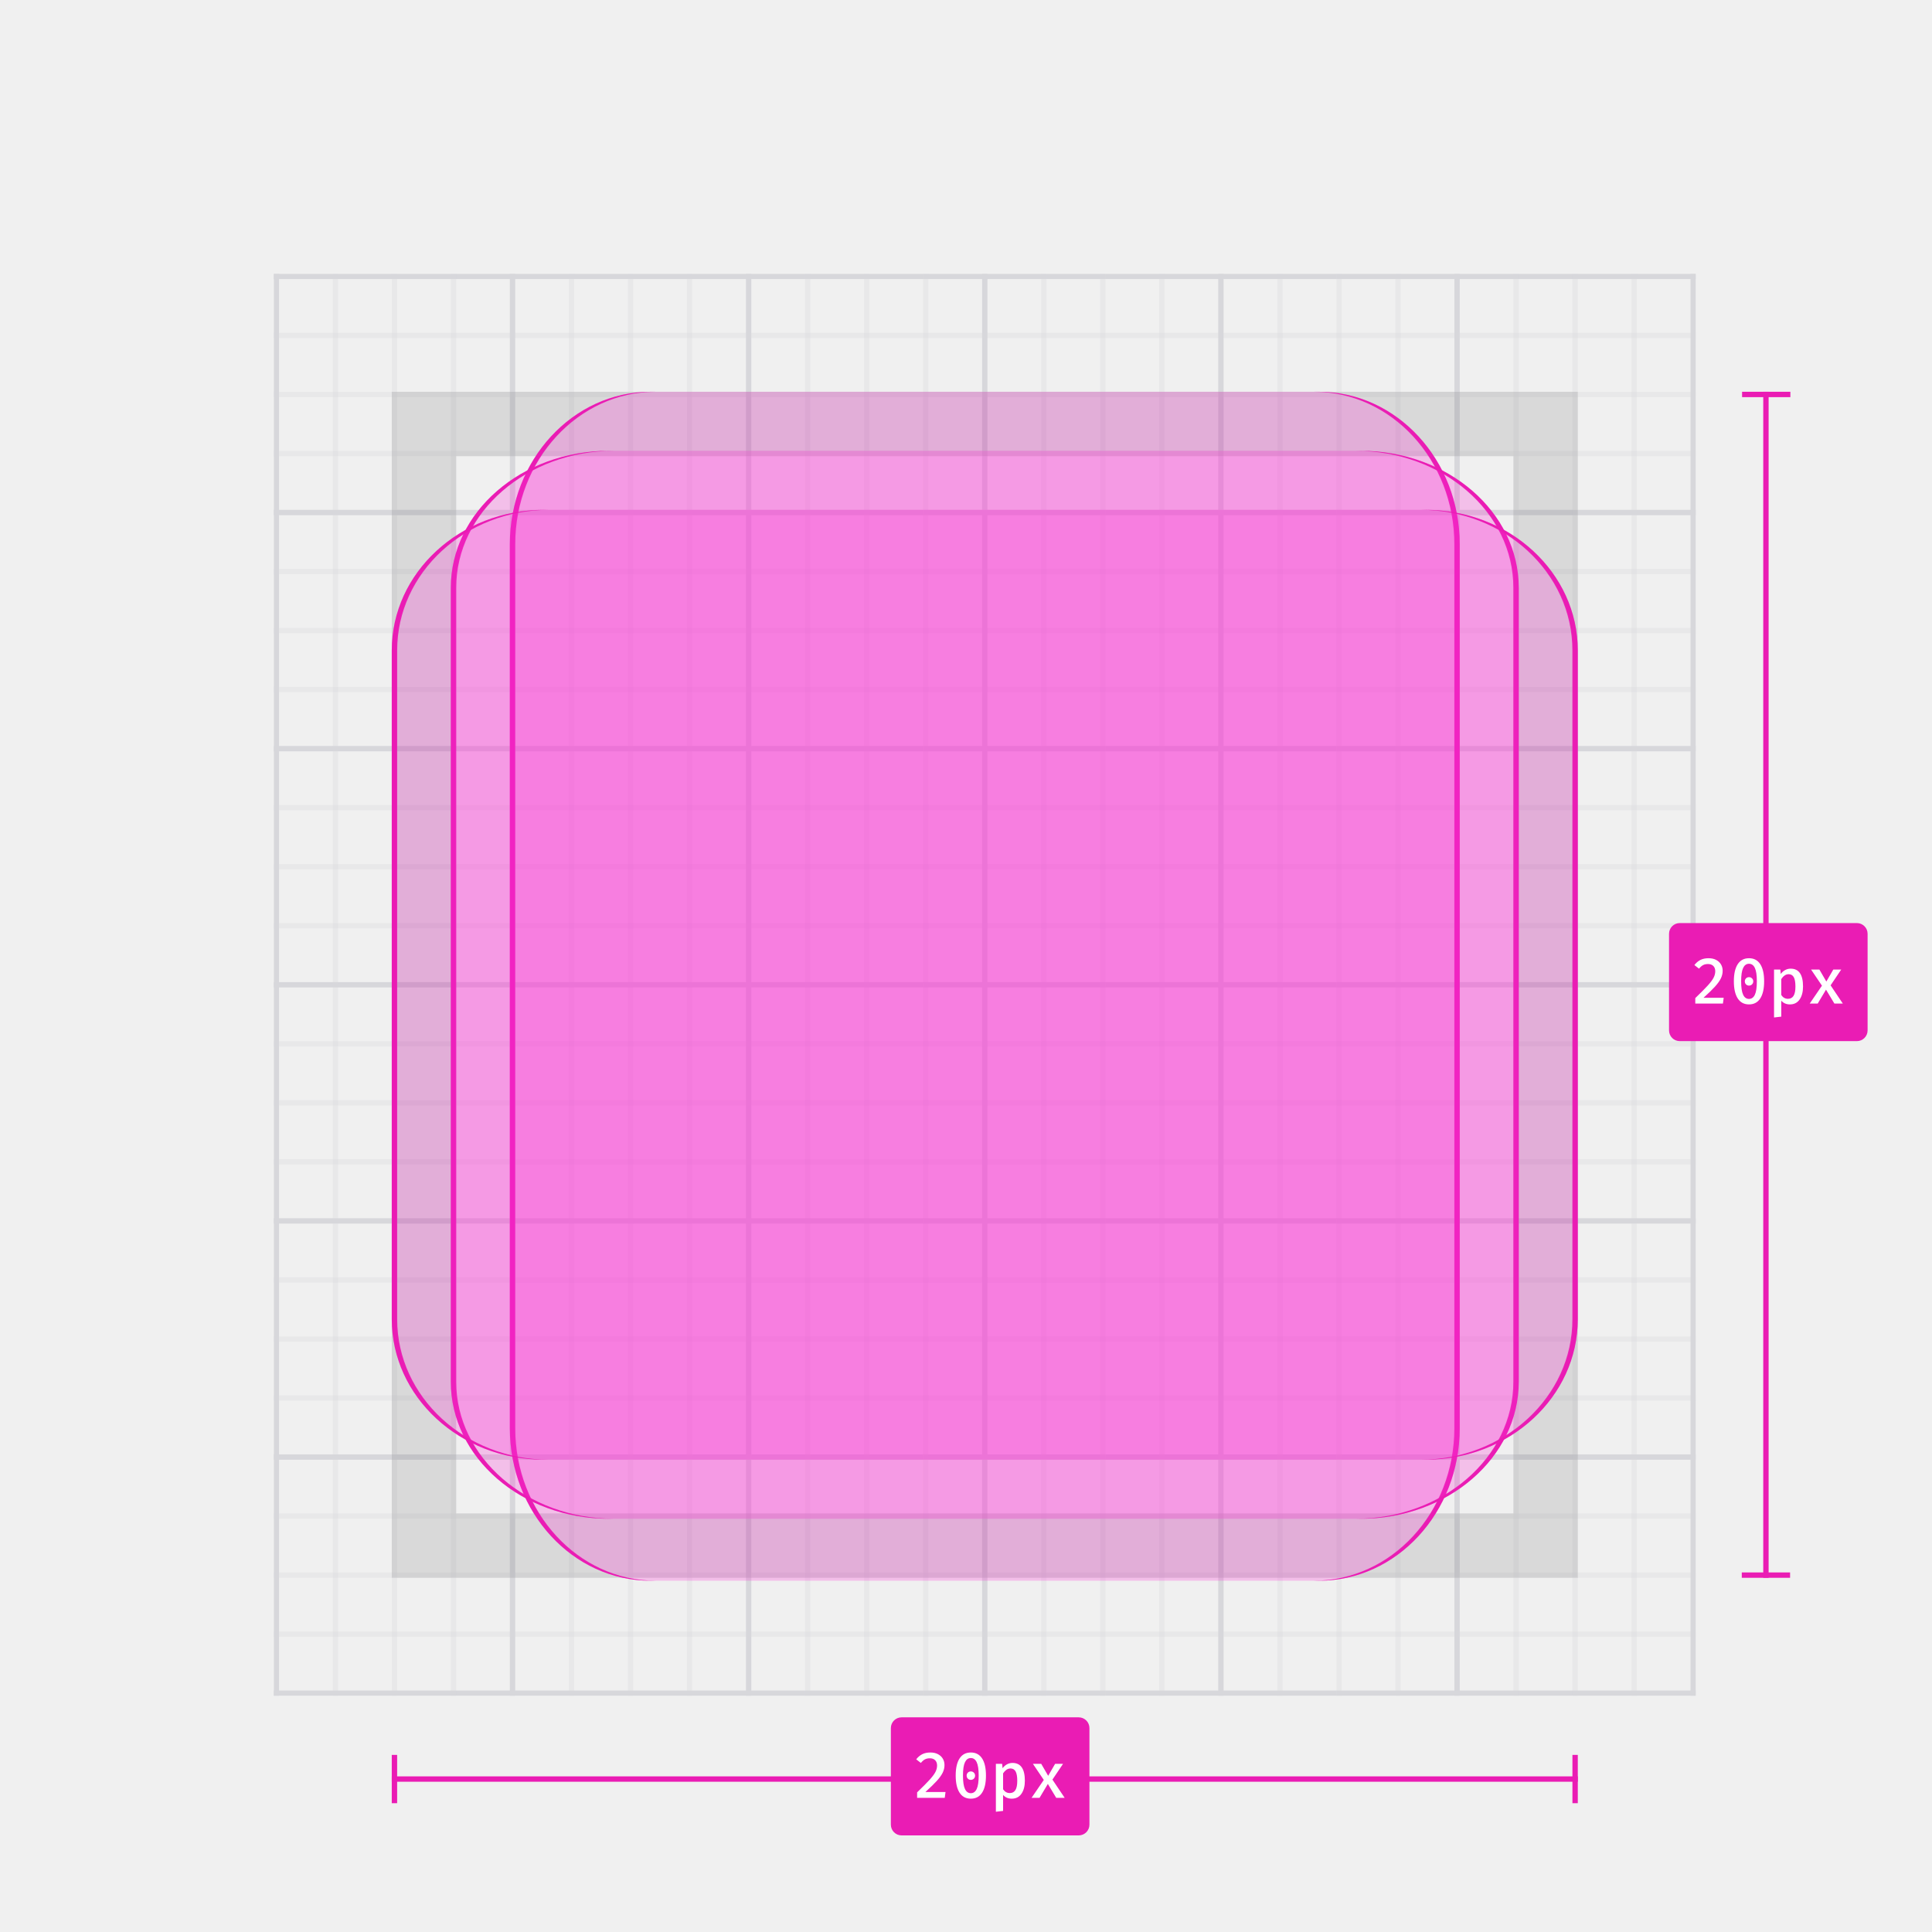
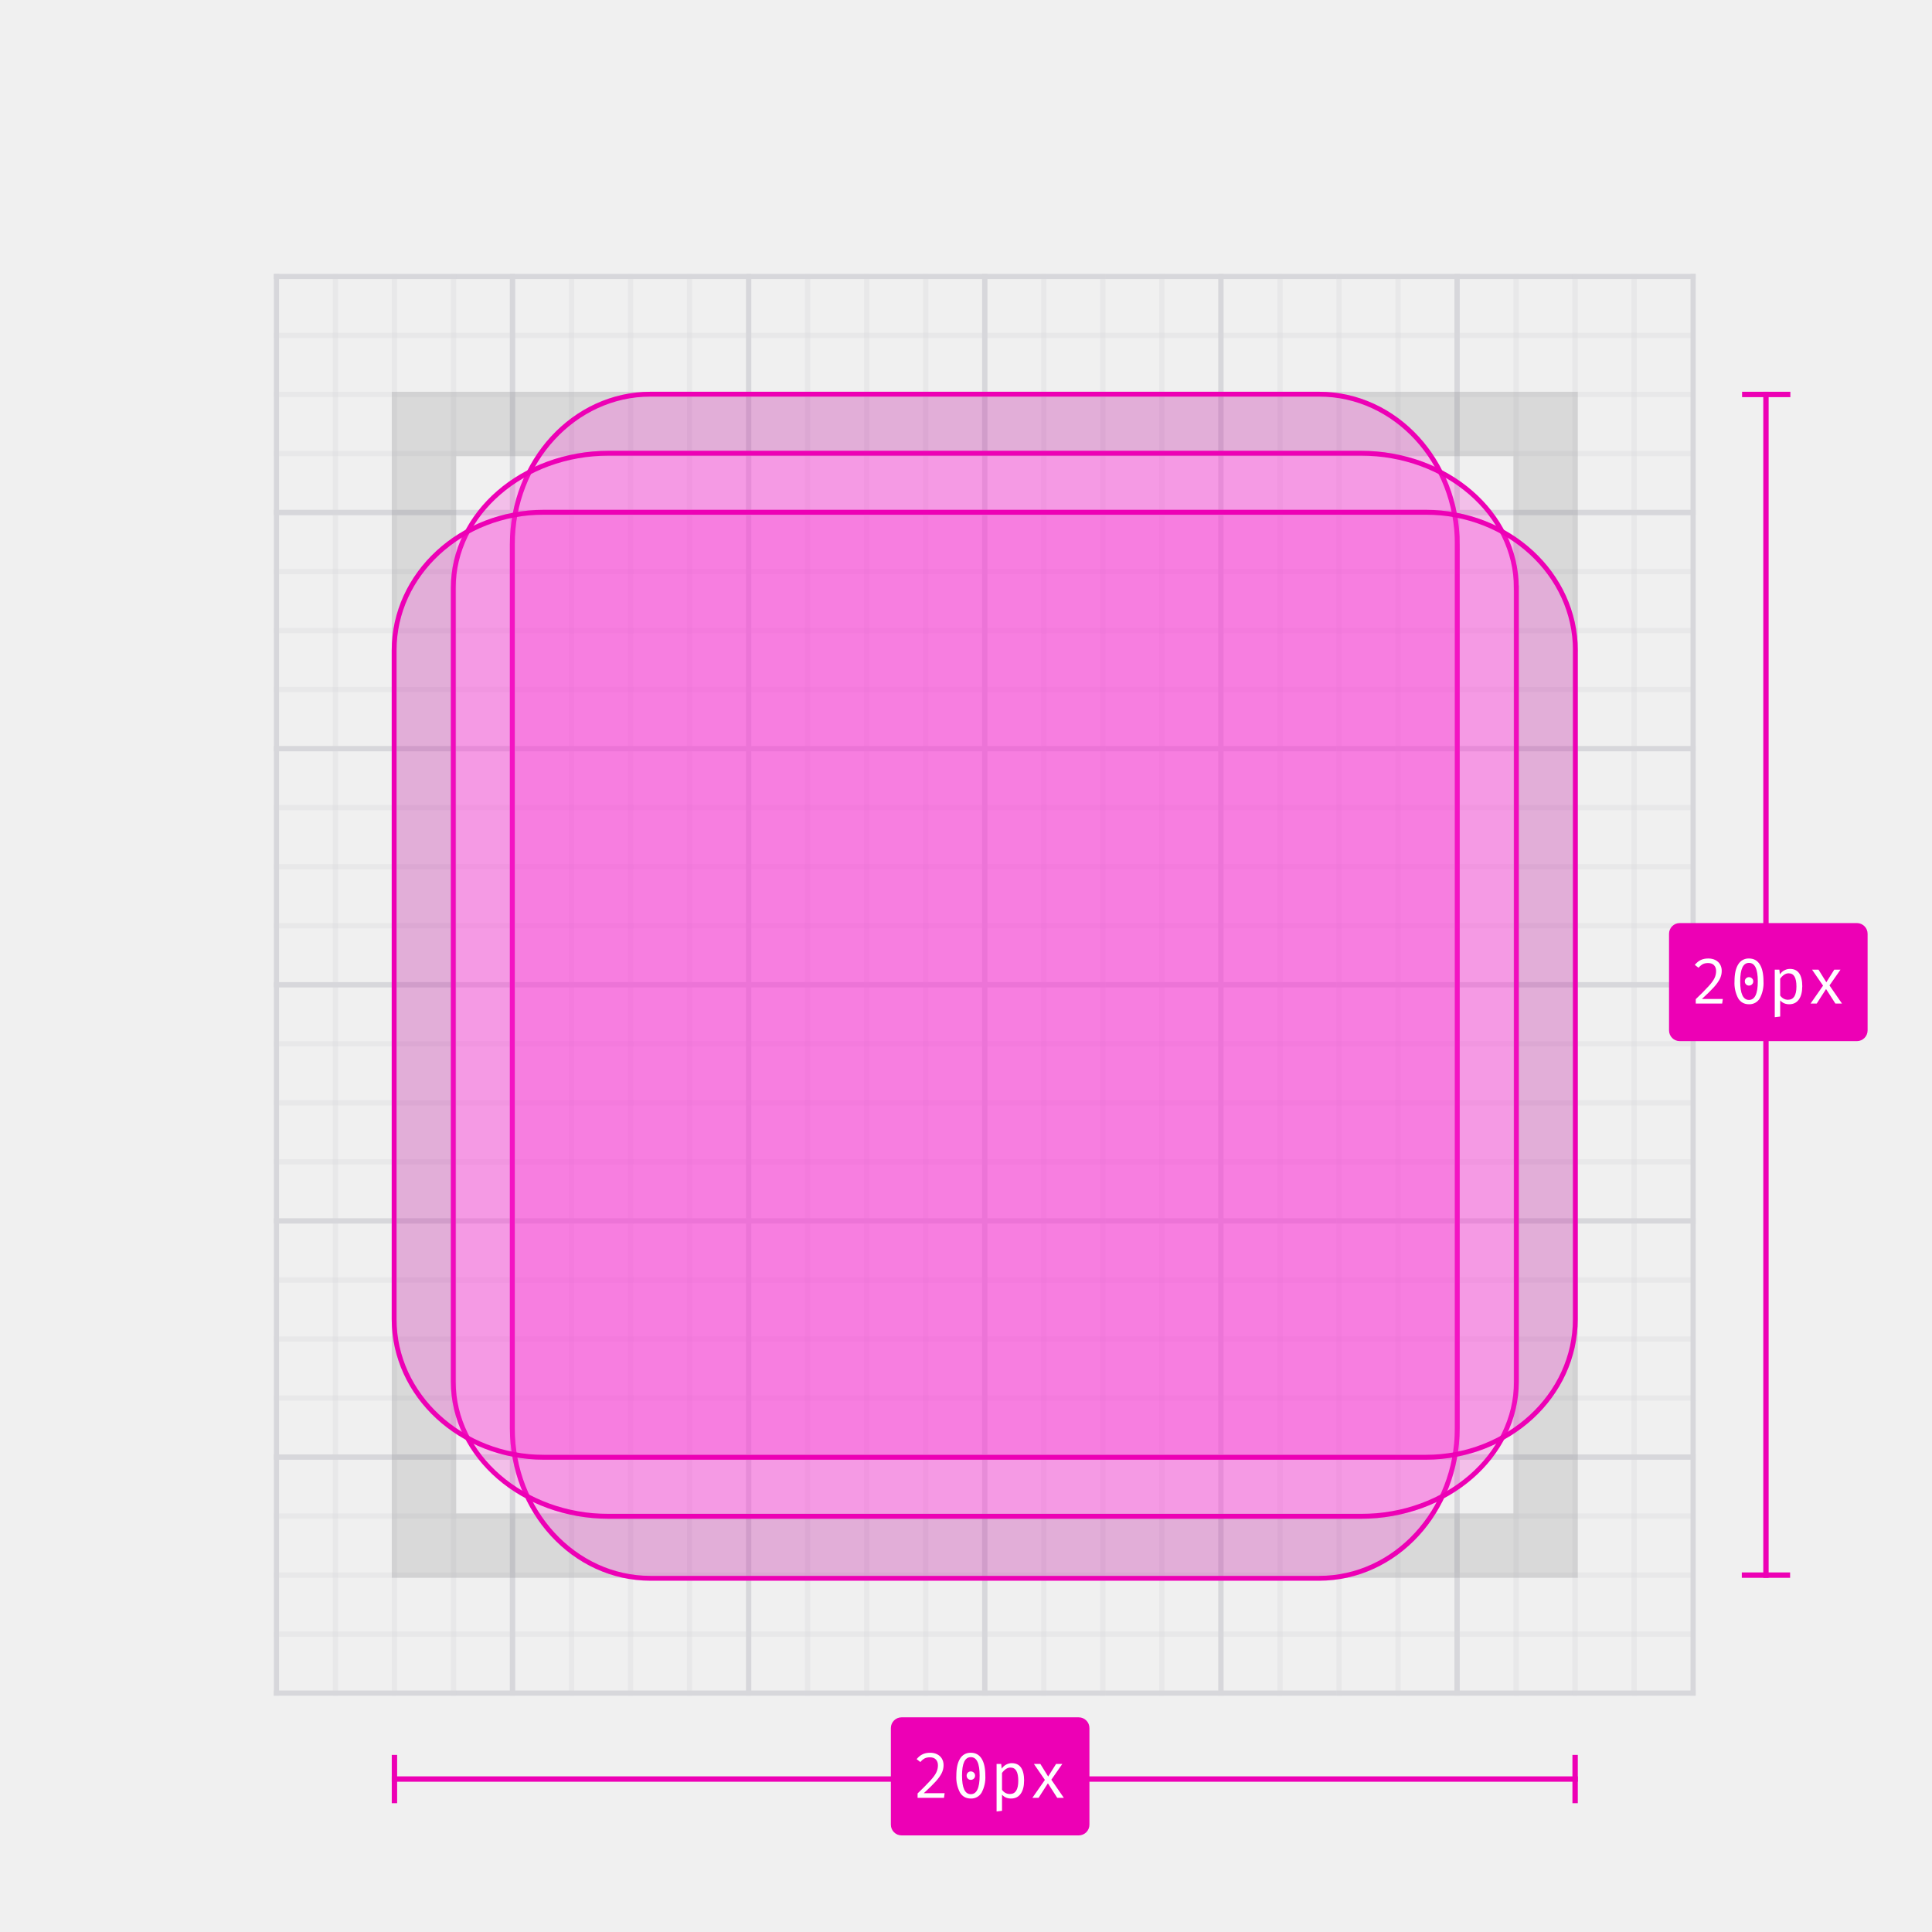
- <svg xmlns="http://www.w3.org/2000/svg" xmlns:xlink="http://www.w3.org/1999/xlink" width="360" height="360" viewBox="0 0 360 360">
+ <svg xmlns="http://www.w3.org/2000/svg" xmlns:xlink="http://www.w3.org/1999/xlink" viewBox="0 0 360 360">
  <defs>
-     <polygon id="icon-grid-20-a" points="0 0 265 0 265 265 0 265" />
-     <polygon id="icon-grid-20-c" points="0 0 265 0 265 265.201 0 265.201" />
-     <polygon id="icon-grid-20-e" points="0 0 265 0 265 265.201 0 265.201" />
-     <path id="icon-grid-20-g" d="M221,50.428 L221,215.116 C221,230.816 209.275,243.544 194.811,243.544 L70.189,243.544 C55.725,243.544 44,230.816 44,215.116 L44,50.428 C44,34.728 55.725,22 70.189,22 L194.811,22 C209.275,22 221,34.728 221,50.428 Z" />
-     <filter id="icon-grid-20-h" width="100.6%" height="100.5%" x="-.3%" y="-.2%" filterUnits="objectBoundingBox">
-       <feOffset dx="1" in="SourceAlpha" result="shadowOffsetInner1" />
-       <feComposite in="shadowOffsetInner1" in2="SourceAlpha" k2="-1" k3="1" operator="arithmetic" result="shadowInnerInner1" />
-       <feColorMatrix in="shadowInnerInner1" result="shadowMatrixInner1" values="0 0 0 0 0.918   0 0 0 0 0.11   0 0 0 0 0.706  0 0 0 1 0" />
-       <feOffset dx="-1" in="SourceAlpha" result="shadowOffsetInner2" />
-       <feComposite in="shadowOffsetInner2" in2="SourceAlpha" k2="-1" k3="1" operator="arithmetic" result="shadowInnerInner2" />
-       <feColorMatrix in="shadowInnerInner2" result="shadowMatrixInner2" values="0 0 0 0 0.918   0 0 0 0 0.11   0 0 0 0 0.706  0 0 0 1 0" />
-       <feMerge>
-         <feMergeNode in="shadowMatrixInner1" />
-         <feMergeNode in="shadowMatrixInner2" />
-       </feMerge>
-     </filter>
-     <path id="icon-grid-20-i" d="M232,58.535 L232,206.465 C232,220.567 218.818,232 202.556,232 L62.444,232 C46.182,232 33,220.567 33,206.465 L33,58.535 C33,44.433 46.182,33 62.444,33 L202.556,33 C218.818,33 232,44.433 232,58.535 Z" />
-     <filter id="icon-grid-20-j" width="100.5%" height="100.5%" x="-.3%" y="-.3%" filterUnits="objectBoundingBox">
-       <feOffset dx="1" in="SourceAlpha" result="shadowOffsetInner1" />
-       <feComposite in="shadowOffsetInner1" in2="SourceAlpha" k2="-1" k3="1" operator="arithmetic" result="shadowInnerInner1" />
-       <feColorMatrix in="shadowInnerInner1" result="shadowMatrixInner1" values="0 0 0 0 0.918   0 0 0 0 0.11   0 0 0 0 0.706  0 0 0 1 0" />
-       <feOffset dx="-1" in="SourceAlpha" result="shadowOffsetInner2" />
-       <feComposite in="shadowOffsetInner2" in2="SourceAlpha" k2="-1" k3="1" operator="arithmetic" result="shadowInnerInner2" />
-       <feColorMatrix in="shadowInnerInner2" result="shadowMatrixInner2" values="0 0 0 0 0.918   0 0 0 0 0.11   0 0 0 0 0.706  0 0 0 1 0" />
-       <feMerge>
-         <feMergeNode in="shadowMatrixInner1" />
-         <feMergeNode in="shadowMatrixInner2" />
-       </feMerge>
-     </filter>
-     <path id="icon-grid-20-k" d="M243,70.189 L243,194.811 C243,209.275 230.304,221 214.642,221 L50.358,221 C34.696,221 22,209.275 22,194.811 L22,70.189 C22,55.725 34.696,44 50.358,44 L214.642,44 C230.304,44 243,55.725 243,70.189 Z" />
-     <filter id="icon-grid-20-l" width="100.5%" height="100.6%" x="-.2%" y="-.3%" filterUnits="objectBoundingBox">
-       <feOffset dx="1" in="SourceAlpha" result="shadowOffsetInner1" />
-       <feComposite in="shadowOffsetInner1" in2="SourceAlpha" k2="-1" k3="1" operator="arithmetic" result="shadowInnerInner1" />
-       <feColorMatrix in="shadowInnerInner1" result="shadowMatrixInner1" values="0 0 0 0 0.918   0 0 0 0 0.11   0 0 0 0 0.706  0 0 0 1 0" />
-       <feOffset dx="-1" in="SourceAlpha" result="shadowOffsetInner2" />
-       <feComposite in="shadowOffsetInner2" in2="SourceAlpha" k2="-1" k3="1" operator="arithmetic" result="shadowInnerInner2" />
-       <feColorMatrix in="shadowInnerInner2" result="shadowMatrixInner2" values="0 0 0 0 0.918   0 0 0 0 0.11   0 0 0 0 0.706  0 0 0 1 0" />
-       <feMerge>
-         <feMergeNode in="shadowMatrixInner1" />
-         <feMergeNode in="shadowMatrixInner2" />
-       </feMerge>
-     </filter>
+     <polygon id="a" points="0 0 265 0 265 265 0 265" />
+     <polygon id="c" points="0 0 265 0 265 265.201 0 265.201" />
+     <polygon id="e" points="0 0 265 0 265 265.201 0 265.201" />
+     <path id="g" d="M221 50.43v164.69c0 15.7-11.73 28.42-26.19 28.42H70.2c-14.46 0-26.19-12.72-26.19-28.42V50.42C44 34.73 55.73 22 70.19 22H194.8C209.27 22 221 34.73 221 50.43z" />
+     <path id="h" d="M232 58.54v147.92c0 14.1-13.18 25.54-29.44 25.54H62.44C46.18 232 33 220.57 33 206.46V58.54C33 44.44 46.18 33 62.44 33h140.12C218.82 33 232 44.43 232 58.54z" />
+     <path id="i" d="M243 70.19V194.8c0 14.46-12.7 26.19-28.36 26.19H50.36C34.7 221 22 209.27 22 194.81V70.2C22 55.73 34.7 44 50.36 44h164.28C230.3 44 243 55.73 243 70.19z" />
  </defs>
  <g fill="none" fill-rule="evenodd">
    <g transform="translate(51 51)">
-       <mask id="icon-grid-20-b" fill="#fff">
-         <use xlink:href="#icon-grid-20-a" />
+       <mask id="b" fill="white">
+         <use xlink:href="#a" />
      </mask>
-       <g mask="url(#icon-grid-20-b)">
-         <mask id="icon-grid-20-d" fill="#fff">
-           <use xlink:href="#icon-grid-20-c" />
+       <g mask="url(#b)">
+         <mask id="d" fill="white">
+           <use xlink:href="#c" />
        </mask>
-         <rect width="338" height="1" x="-1" fill="#D7D7DB" mask="url(#icon-grid-20-d)" />
-         <rect width="338" height="1" x="-1" y="11" fill="#D7D7DB" mask="url(#icon-grid-20-d)" opacity=".3" />
-         <rect width="338" height="1" x="-1" y="22" fill="#D7D7DB" mask="url(#icon-grid-20-d)" opacity=".3" />
-         <rect width="338" height="1" x="-1" y="33" fill="#D7D7DB" mask="url(#icon-grid-20-d)" opacity=".3" />
-         <rect width="338" height="1" x="-1" y="44" fill="#D7D7DB" mask="url(#icon-grid-20-d)" />
-         <rect width="338" height="1" x="-1" y="55" fill="#D7D7DB" mask="url(#icon-grid-20-d)" opacity=".3" />
-         <rect width="338" height="1" x="-1" y="66" fill="#D7D7DB" mask="url(#icon-grid-20-d)" opacity=".3" />
-         <rect width="338" height="1" x="-1" y="77" fill="#D7D7DB" mask="url(#icon-grid-20-d)" opacity=".3" />
-         <rect width="338" height="1" x="-1" y="88" fill="#D7D7DB" mask="url(#icon-grid-20-d)" />
-         <rect width="338" height="1" x="-1" y="99" fill="#D7D7DB" mask="url(#icon-grid-20-d)" opacity=".3" />
-         <rect width="338" height="1" x="-1" y="110" fill="#D7D7DB" mask="url(#icon-grid-20-d)" opacity=".3" />
-         <rect width="338" height="1" x="-1" y="121" fill="#D7D7DB" mask="url(#icon-grid-20-d)" opacity=".3" />
-         <rect width="338" height="1" x="-1" y="132" fill="#D7D7DB" mask="url(#icon-grid-20-d)" />
-         <rect width="338" height="1" x="-1" y="143" fill="#D7D7DB" mask="url(#icon-grid-20-d)" opacity=".3" />
-         <rect width="338" height="1" x="-1" y="154" fill="#D7D7DB" mask="url(#icon-grid-20-d)" opacity=".3" />
-         <rect width="338" height="1" x="-1" y="165" fill="#D7D7DB" mask="url(#icon-grid-20-d)" opacity=".3" />
-         <rect width="338" height="1" x="-1" y="176" fill="#D7D7DB" mask="url(#icon-grid-20-d)" />
-         <rect width="338" height="1" x="-1" y="187" fill="#D7D7DB" mask="url(#icon-grid-20-d)" opacity=".3" />
-         <rect width="338" height="1" x="-1" y="198" fill="#D7D7DB" mask="url(#icon-grid-20-d)" opacity=".3" />
-         <rect width="338" height="1" x="-1" y="209" fill="#D7D7DB" mask="url(#icon-grid-20-d)" opacity=".3" />
-         <rect width="338" height="1" x="-1" y="220" fill="#D7D7DB" mask="url(#icon-grid-20-d)" />
-         <rect width="338" height="1" x="-1" y="231" fill="#D7D7DB" mask="url(#icon-grid-20-d)" opacity=".3" />
-         <rect width="338" height="1" x="-1" y="242" fill="#D7D7DB" mask="url(#icon-grid-20-d)" opacity=".3" />
-         <rect width="338" height="1" x="-1" y="253" fill="#D7D7DB" mask="url(#icon-grid-20-d)" opacity=".3" />
-         <rect width="338" height="1" x="-1" y="264" fill="#D7D7DB" mask="url(#icon-grid-20-d)" />
+         <rect width="338" height="1" x="-1" fill="#D7D7DB" mask="url(#d)" />
+         <rect width="338" height="1" x="-1" y="11" fill="#D7D7DB" mask="url(#d)" opacity=".3" />
+         <rect width="338" height="1" x="-1" y="22" fill="#D7D7DB" mask="url(#d)" opacity=".3" />
+         <rect width="338" height="1" x="-1" y="33" fill="#D7D7DB" mask="url(#d)" opacity=".3" />
+         <rect width="338" height="1" x="-1" y="44" fill="#D7D7DB" mask="url(#d)" />
+         <rect width="338" height="1" x="-1" y="55" fill="#D7D7DB" mask="url(#d)" opacity=".3" />
+         <rect width="338" height="1" x="-1" y="66" fill="#D7D7DB" mask="url(#d)" opacity=".3" />
+         <rect width="338" height="1" x="-1" y="77" fill="#D7D7DB" mask="url(#d)" opacity=".3" />
+         <rect width="338" height="1" x="-1" y="88" fill="#D7D7DB" mask="url(#d)" />
+         <rect width="338" height="1" x="-1" y="99" fill="#D7D7DB" mask="url(#d)" opacity=".3" />
+         <rect width="338" height="1" x="-1" y="110" fill="#D7D7DB" mask="url(#d)" opacity=".3" />
+         <rect width="338" height="1" x="-1" y="121" fill="#D7D7DB" mask="url(#d)" opacity=".3" />
+         <rect width="338" height="1" x="-1" y="132" fill="#D7D7DB" mask="url(#d)" />
+         <rect width="338" height="1" x="-1" y="143" fill="#D7D7DB" mask="url(#d)" opacity=".3" />
+         <rect width="338" height="1" x="-1" y="154" fill="#D7D7DB" mask="url(#d)" opacity=".3" />
+         <rect width="338" height="1" x="-1" y="165" fill="#D7D7DB" mask="url(#d)" opacity=".3" />
+         <rect width="338" height="1" x="-1" y="176" fill="#D7D7DB" mask="url(#d)" />
+         <rect width="338" height="1" x="-1" y="187" fill="#D7D7DB" mask="url(#d)" opacity=".3" />
+         <rect width="338" height="1" x="-1" y="198" fill="#D7D7DB" mask="url(#d)" opacity=".3" />
+         <rect width="338" height="1" x="-1" y="209" fill="#D7D7DB" mask="url(#d)" opacity=".3" />
+         <rect width="338" height="1" x="-1" y="220" fill="#D7D7DB" mask="url(#d)" />
+         <rect width="338" height="1" x="-1" y="231" fill="#D7D7DB" mask="url(#d)" opacity=".3" />
+         <rect width="338" height="1" x="-1" y="242" fill="#D7D7DB" mask="url(#d)" opacity=".3" />
+         <rect width="338" height="1" x="-1" y="253" fill="#D7D7DB" mask="url(#d)" opacity=".3" />
+         <rect width="338" height="1" x="-1" y="264" fill="#D7D7DB" mask="url(#d)" />
      </g>
-       <g mask="url(#icon-grid-20-b)">
+       <g mask="url(#b)">
        <g transform="matrix(0 -1 1 0 0 265)">
-           <mask id="icon-grid-20-f" fill="#fff">
-             <use xlink:href="#icon-grid-20-e" />
+           <mask id="f" fill="white">
+             <use xlink:href="#e" />
          </mask>
-           <rect width="338" height="1" x="-73" fill="#D7D7DB" mask="url(#icon-grid-20-f)" />
-           <rect width="338" height="1" x="-73" y="11" fill="#D7D7DB" mask="url(#icon-grid-20-f)" opacity=".3" />
-           <rect width="338" height="1" x="-73" y="22" fill="#D7D7DB" mask="url(#icon-grid-20-f)" opacity=".3" />
-           <rect width="338" height="1" x="-73" y="33" fill="#D7D7DB" mask="url(#icon-grid-20-f)" opacity=".3" />
-           <rect width="338" height="1" x="-73" y="44" fill="#D7D7DB" mask="url(#icon-grid-20-f)" />
-           <rect width="338" height="1" x="-73" y="55" fill="#D7D7DB" mask="url(#icon-grid-20-f)" opacity=".3" />
-           <rect width="338" height="1" x="-73" y="66" fill="#D7D7DB" mask="url(#icon-grid-20-f)" opacity=".3" />
-           <rect width="338" height="1" x="-73" y="77" fill="#D7D7DB" mask="url(#icon-grid-20-f)" opacity=".3" />
-           <rect width="338" height="1" x="-73" y="88" fill="#D7D7DB" mask="url(#icon-grid-20-f)" />
-           <rect width="338" height="1" x="-73" y="99" fill="#D7D7DB" mask="url(#icon-grid-20-f)" opacity=".3" />
-           <rect width="338" height="1" x="-73" y="110" fill="#D7D7DB" mask="url(#icon-grid-20-f)" opacity=".3" />
-           <rect width="338" height="1" x="-73" y="121" fill="#D7D7DB" mask="url(#icon-grid-20-f)" opacity=".3" />
-           <rect width="338" height="1" x="-73" y="132" fill="#D7D7DB" mask="url(#icon-grid-20-f)" />
-           <rect width="338" height="1" x="-73" y="143" fill="#D7D7DB" mask="url(#icon-grid-20-f)" opacity=".3" />
-           <rect width="338" height="1" x="-73" y="154" fill="#D7D7DB" mask="url(#icon-grid-20-f)" opacity=".3" />
-           <rect width="338" height="1" x="-73" y="165" fill="#D7D7DB" mask="url(#icon-grid-20-f)" opacity=".3" />
-           <rect width="338" height="1" x="-73" y="176" fill="#D7D7DB" mask="url(#icon-grid-20-f)" />
-           <rect width="338" height="1" x="-73" y="187" fill="#D7D7DB" mask="url(#icon-grid-20-f)" opacity=".3" />
-           <rect width="338" height="1" x="-73" y="198" fill="#D7D7DB" mask="url(#icon-grid-20-f)" opacity=".3" />
-           <rect width="338" height="1" x="-73" y="209" fill="#D7D7DB" mask="url(#icon-grid-20-f)" opacity=".3" />
-           <rect width="338" height="1" x="-73" y="220" fill="#D7D7DB" mask="url(#icon-grid-20-f)" />
-           <rect width="338" height="1" x="-73" y="231" fill="#D7D7DB" mask="url(#icon-grid-20-f)" opacity=".3" />
-           <rect width="338" height="1" x="-73" y="242" fill="#D7D7DB" mask="url(#icon-grid-20-f)" opacity=".3" />
-           <rect width="338" height="1" x="-73" y="253" fill="#D7D7DB" mask="url(#icon-grid-20-f)" opacity=".3" />
-           <rect width="338" height="1" x="-73" y="264" fill="#D7D7DB" mask="url(#icon-grid-20-f)" />
+           <rect width="338" height="1" x="-73" fill="#D7D7DB" mask="url(#f)" />
+           <rect width="338" height="1" x="-73" y="11" fill="#D7D7DB" mask="url(#f)" opacity=".3" />
+           <rect width="338" height="1" x="-73" y="22" fill="#D7D7DB" mask="url(#f)" opacity=".3" />
+           <rect width="338" height="1" x="-73" y="33" fill="#D7D7DB" mask="url(#f)" opacity=".3" />
+           <rect width="338" height="1" x="-73" y="44" fill="#D7D7DB" mask="url(#f)" />
+           <rect width="338" height="1" x="-73" y="55" fill="#D7D7DB" mask="url(#f)" opacity=".3" />
+           <rect width="338" height="1" x="-73" y="66" fill="#D7D7DB" mask="url(#f)" opacity=".3" />
+           <rect width="338" height="1" x="-73" y="77" fill="#D7D7DB" mask="url(#f)" opacity=".3" />
+           <rect width="338" height="1" x="-73" y="88" fill="#D7D7DB" mask="url(#f)" />
+           <rect width="338" height="1" x="-73" y="99" fill="#D7D7DB" mask="url(#f)" opacity=".3" />
+           <rect width="338" height="1" x="-73" y="110" fill="#D7D7DB" mask="url(#f)" opacity=".3" />
+           <rect width="338" height="1" x="-73" y="121" fill="#D7D7DB" mask="url(#f)" opacity=".3" />
+           <rect width="338" height="1" x="-73" y="132" fill="#D7D7DB" mask="url(#f)" />
+           <rect width="338" height="1" x="-73" y="143" fill="#D7D7DB" mask="url(#f)" opacity=".3" />
+           <rect width="338" height="1" x="-73" y="154" fill="#D7D7DB" mask="url(#f)" opacity=".3" />
+           <rect width="338" height="1" x="-73" y="165" fill="#D7D7DB" mask="url(#f)" opacity=".3" />
+           <rect width="338" height="1" x="-73" y="176" fill="#D7D7DB" mask="url(#f)" />
+           <rect width="338" height="1" x="-73" y="187" fill="#D7D7DB" mask="url(#f)" opacity=".3" />
+           <rect width="338" height="1" x="-73" y="198" fill="#D7D7DB" mask="url(#f)" opacity=".3" />
+           <rect width="338" height="1" x="-73" y="209" fill="#D7D7DB" mask="url(#f)" opacity=".3" />
+           <rect width="338" height="1" x="-73" y="220" fill="#D7D7DB" mask="url(#f)" />
+           <rect width="338" height="1" x="-73" y="231" fill="#D7D7DB" mask="url(#f)" opacity=".3" />
+           <rect width="338" height="1" x="-73" y="242" fill="#D7D7DB" mask="url(#f)" opacity=".3" />
+           <rect width="338" height="1" x="-73" y="253" fill="#D7D7DB" mask="url(#f)" opacity=".3" />
+           <rect width="338" height="1" x="-73" y="264" fill="#D7D7DB" mask="url(#f)" />
        </g>
      </g>
      <rect width="209" height="209" x="28" y="28" stroke="#0C0C0D" stroke-opacity=".1" stroke-width="12" />
-       <use fill="#FC2DD7" fill-opacity=".25" xlink:href="#icon-grid-20-g" />
-       <use fill="#000" filter="url(#icon-grid-20-h)" xlink:href="#icon-grid-20-g" />
-       <use fill="#FC2DD7" fill-opacity=".25" xlink:href="#icon-grid-20-i" />
-       <use fill="#000" filter="url(#icon-grid-20-j)" xlink:href="#icon-grid-20-i" />
+       <use fill="#FC2DD7" fill-opacity=".25" xlink:href="#g" />
+       <path stroke="#ED00B5" stroke-width=".9" d="M220.55 50.43c0-15.46-11.53-27.98-25.74-27.98H70.2c-14.2 0-25.74 12.52-25.74 27.98v164.69c0 15.46 11.53 27.97 25.74 27.97H194.8c14.2 0 25.74-12.51 25.74-27.97V50.42z" />
+       <use fill="#FC2DD7" fill-opacity=".25" xlink:href="#h" />
+       <path stroke="#ED00B5" stroke-width=".9" d="M231.55 58.54c0-13.84-12.97-25.09-29-25.09H62.46c-16.03 0-29 11.25-29 25.09v147.92c0 13.84 12.97 25.09 29 25.09h140.1c16.03 0 29-11.25 29-25.09V58.54z" />
      <g>
-         <use fill="#FC2DD7" fill-opacity=".25" xlink:href="#icon-grid-20-k" />
-         <use fill="#000" filter="url(#icon-grid-20-l)" xlink:href="#icon-grid-20-k" />
+         <use fill="#FC2DD7" fill-opacity=".25" xlink:href="#i" />
+         <path stroke="#ED00B5" stroke-width=".9" d="M242.55 70.19c0-14.2-12.49-25.74-27.9-25.74H50.34c-15.41 0-27.9 11.53-27.9 25.74V194.8c0 14.2 12.49 25.74 27.9 25.74h164.3c15.41 0 27.9-11.53 27.9-25.74V70.2z" />
      </g>
    </g>
    <g transform="translate(73 73)">
      <g transform="translate(238)">
-         <rect width="9" height="1" x="13.611" fill="#EA1CB4" />
-         <rect width="1" height="221" x="17.556" fill="#EA1CB4" />
-         <rect width="9" height="1" x="13.556" y="220" fill="#EA1CB4" />
-         <rect width="37" height="22" y="99" fill="#EA1CB4" fill-rule="nonzero" rx="2" />
-         <path fill="#FFF" d="M8.774,105.864 C9.17,106.072 9.472,106.352 9.68,106.704 C9.888,107.056 9.992,107.452 9.992,107.892 C9.992,108.38 9.88,108.854 9.656,109.314 C9.432,109.774 9.068,110.282 8.564,110.838 C8.06,111.394 7.348,112.088 6.428,112.92 L10.184,112.92 L10.04,114 L4.892,114 L4.892,112.98 C5.932,111.98 6.708,111.198 7.22,110.634 C7.732,110.07 8.092,109.588 8.3,109.188 C8.508,108.788 8.612,108.384 8.612,107.976 C8.612,107.56 8.492,107.232 8.252,106.992 C8.012,106.752 7.684,106.632 7.268,106.632 C6.908,106.632 6.602,106.698 6.35,106.83 C6.098,106.962 5.844,107.184 5.588,107.496 L4.724,106.824 C5.052,106.4 5.428,106.082 5.852,105.87 C6.276,105.658 6.78,105.552 7.364,105.552 C7.908,105.552 8.378,105.656 8.774,105.864 Z M17,106.662 C17.48,107.402 17.72,108.464 17.72,109.848 C17.72,111.232 17.48,112.296 17,113.04 C16.52,113.784 15.82,114.156 14.9,114.156 C13.98,114.156 13.28,113.784 12.8,113.04 C12.32,112.296 12.08,111.232 12.08,109.848 C12.08,108.464 12.32,107.402 12.8,106.662 C13.28,105.922 13.98,105.552 14.9,105.552 C15.82,105.552 16.52,105.922 17,106.662 Z M13.808,107.364 C13.56,107.884 13.436,108.712 13.436,109.848 C13.436,111 13.56,111.836 13.808,112.356 C14.056,112.876 14.42,113.136 14.9,113.136 C15.38,113.136 15.744,112.876 15.992,112.356 C16.24,111.836 16.364,111 16.364,109.848 C16.364,108.704 16.24,107.874 15.992,107.358 C15.744,106.842 15.38,106.584 14.9,106.584 C14.42,106.584 14.056,106.844 13.808,107.364 Z M15.464,109.308 C15.616,109.46 15.692,109.644 15.692,109.86 C15.692,110.084 15.616,110.272 15.464,110.424 C15.312,110.576 15.124,110.652 14.9,110.652 C14.676,110.652 14.49,110.576 14.342,110.424 C14.194,110.272 14.12,110.084 14.12,109.86 C14.12,109.644 14.194,109.46 14.342,109.308 C14.49,109.156 14.676,109.08 14.9,109.08 C15.124,109.08 15.312,109.156 15.464,109.308 Z M24.968,110.82 C24.968,111.82 24.756,112.626 24.332,113.238 C23.908,113.85 23.304,114.156 22.52,114.156 C21.856,114.156 21.32,113.924 20.912,113.46 L20.912,116.436 L19.568,116.592 L19.568,107.664 L20.732,107.664 L20.816,108.48 C21.056,108.16 21.334,107.916 21.65,107.748 C21.966,107.58 22.304,107.496 22.664,107.496 C24.2,107.496 24.968,108.604 24.968,110.82 Z M21.524,108.78 C21.292,108.948 21.088,109.168 20.912,109.44 L20.912,112.404 C21.224,112.876 21.64,113.112 22.16,113.112 C22.624,113.112 22.972,112.928 23.204,112.56 C23.436,112.192 23.552,111.616 23.552,110.832 C23.552,110.024 23.448,109.438 23.24,109.074 C23.032,108.71 22.716,108.528 22.292,108.528 C22.012,108.528 21.756,108.612 21.524,108.78 Z M26.216,114 L28.496,110.664 L26.468,107.664 L28.016,107.664 L29.312,109.896 L30.608,107.664 L32.084,107.664 L30.104,110.604 L32.384,114 L30.812,114 L29.252,111.408 L27.704,114 L26.216,114 Z" />
+         <rect width="9" height="1" x="13.61" fill="#ED00B5" />
+         <rect width="1" height="221" x="17.56" fill="#ED00B5" />
+         <rect width="9" height="1" x="13.56" y="220" fill="#ED00B5" />
+         <rect width="37" height="22" y="99" fill="#ED00B5" fill-rule="nonzero" rx="2" />
+         <path fill="#FFFFFF" d="M8.65 105.9c.38.2.67.47.87.82.2.35.3.74.3 1.18 0 .52-.11 1.01-.35 1.5-.24.47-.61 1-1.13 1.57-.52.57-1.26 1.3-2.21 2.17h3.89l-.12.86H4.98v-.82a48.03 48.03 0 0 0 2.4-2.42c.53-.58.89-1.08 1.09-1.5a3 3 0 0 0 .3-1.32c0-.46-.13-.83-.4-1.1-.26-.26-.63-.39-1.09-.39-.4 0-.72.07-.98.2a2.7 2.7 0 0 0-.8.68l-.7-.54c.34-.41.7-.71 1.1-.9.41-.2.88-.29 1.43-.29.5 0 .94.1 1.32.3zm8.26.8c.46.73.69 1.78.69 3.16a6 6 0 0 1-.69 3.17 2.23 2.23 0 0 1-2.01 1.1c-.88 0-1.55-.36-2.01-1.1a6 6 0 0 1-.69-3.17c0-1.38.23-2.43.69-3.16a2.23 2.23 0 0 1 2.01-1.1c.88 0 1.55.37 2.01 1.1zm-3.65 3.16c0 2.3.54 3.46 1.64 3.46 1.1 0 1.64-1.16 1.64-3.46s-.54-3.44-1.64-3.44c-1.1 0-1.64 1.14-1.64 3.44zm2.2-.55c.16.15.23.33.23.55 0 .22-.07.41-.23.56a.77.77 0 0 1-.56.23.75.75 0 0 1-.56-.23.78.78 0 0 1-.22-.56c0-.22.07-.4.22-.55a.75.75 0 0 1 .56-.23c.22 0 .41.08.56.23zm9.36 1.52c0 1-.2 1.8-.62 2.4-.42.6-1.02.9-1.81.9-.69 0-1.25-.24-1.68-.72v3.01l-1.01.12v-8.86h.86l.09.88c.23-.32.5-.58.83-.75.33-.18.68-.27 1.05-.27 1.53 0 2.3 1.1 2.3 3.3zm-3.41-2.18c-.27.19-.5.43-.7.72v3.13c.17.25.38.44.63.58.25.14.52.21.82.21.53 0 .92-.2 1.18-.6.26-.4.4-1.03.4-1.86 0-.83-.12-1.45-.36-1.86-.23-.4-.6-.61-1.09-.61-.32 0-.61.1-.88.29zm4.96 5.35l2.33-3.34-2.05-2.98h1.2l1.46 2.35 1.48-2.35h1.16l-2.05 2.94 2.33 3.38H31l-1.74-2.71-1.74 2.71h-1.15z" />
      </g>
      <g transform="translate(0 247)">
-         <rect width="1" height="9" x="220" y="7" fill="#EA1CB4" />
-         <rect width="221" height="1" y="11" fill="#EA1CB4" />
-         <rect width="1" height="9" y="7" fill="#EA1CB4" />
-         <rect width="37" height="22" x="93" fill="#EA1CB4" fill-rule="nonzero" rx="2" />
-         <path fill="#FFF" d="M101.774,6.864 C102.17,7.072 102.472,7.352 102.68,7.704 C102.888,8.056 102.992,8.452 102.992,8.892 C102.992,9.38 102.88,9.854 102.656,10.314 C102.432,10.774 102.068,11.282 101.564,11.838 C101.06,12.394 100.348,13.088 99.428,13.92 L103.184,13.92 L103.04,15 L97.892,15 L97.892,13.98 C98.932,12.98 99.708,12.198 100.22,11.634 C100.732,11.07 101.092,10.588 101.3,10.188 C101.508,9.788 101.612,9.384 101.612,8.976 C101.612,8.56 101.492,8.232 101.252,7.992 C101.012,7.752 100.684,7.632 100.268,7.632 C99.908,7.632 99.602,7.698 99.35,7.83 C99.098,7.962 98.844,8.184 98.588,8.496 L97.724,7.824 C98.052,7.4 98.428,7.082 98.852,6.87 C99.276,6.658 99.78,6.552 100.364,6.552 C100.908,6.552 101.378,6.656 101.774,6.864 Z M110,7.662 C110.48,8.402 110.72,9.464 110.72,10.848 C110.72,12.232 110.48,13.296 110,14.04 C109.52,14.784 108.82,15.156 107.9,15.156 C106.98,15.156 106.28,14.784 105.8,14.04 C105.32,13.296 105.08,12.232 105.08,10.848 C105.08,9.464 105.32,8.402 105.8,7.662 C106.28,6.922 106.98,6.552 107.9,6.552 C108.82,6.552 109.52,6.922 110,7.662 Z M106.808,8.364 C106.56,8.884 106.436,9.712 106.436,10.848 C106.436,12 106.56,12.836 106.808,13.356 C107.056,13.876 107.42,14.136 107.9,14.136 C108.38,14.136 108.744,13.876 108.992,13.356 C109.24,12.836 109.364,12 109.364,10.848 C109.364,9.704 109.24,8.874 108.992,8.358 C108.744,7.842 108.38,7.584 107.9,7.584 C107.42,7.584 107.056,7.844 106.808,8.364 Z M108.464,10.308 C108.616,10.46 108.692,10.644 108.692,10.86 C108.692,11.084 108.616,11.272 108.464,11.424 C108.312,11.576 108.124,11.652 107.9,11.652 C107.676,11.652 107.49,11.576 107.342,11.424 C107.194,11.272 107.12,11.084 107.12,10.86 C107.12,10.644 107.194,10.46 107.342,10.308 C107.49,10.156 107.676,10.08 107.9,10.08 C108.124,10.08 108.312,10.156 108.464,10.308 Z M117.968,11.82 C117.968,12.82 117.756,13.626 117.332,14.238 C116.908,14.85 116.304,15.156 115.52,15.156 C114.856,15.156 114.32,14.924 113.912,14.46 L113.912,17.436 L112.568,17.592 L112.568,8.664 L113.732,8.664 L113.816,9.48 C114.056,9.16 114.334,8.916 114.65,8.748 C114.966,8.58 115.304,8.496 115.664,8.496 C117.2,8.496 117.968,9.604 117.968,11.82 Z M114.524,9.78 C114.292,9.948 114.088,10.168 113.912,10.44 L113.912,13.404 C114.224,13.876 114.64,14.112 115.16,14.112 C115.624,14.112 115.972,13.928 116.204,13.56 C116.436,13.192 116.552,12.616 116.552,11.832 C116.552,11.024 116.448,10.438 116.24,10.074 C116.032,9.71 115.716,9.528 115.292,9.528 C115.012,9.528 114.756,9.612 114.524,9.78 Z M119.216,15 L121.496,11.664 L119.468,8.664 L121.016,8.664 L122.312,10.896 L123.608,8.664 L125.084,8.664 L123.104,11.604 L125.384,15 L123.812,15 L122.252,12.408 L120.704,15 L119.216,15 Z" />
+         <rect width="1" height="9" x="220" y="7" fill="#ED00B5" />
+         <rect width="221" height="1" y="11" fill="#ED00B5" />
+         <rect width="1" height="9" y="7" fill="#ED00B5" />
+         <rect width="37" height="22" x="93" fill="#ED00B5" fill-rule="nonzero" rx="2" />
+         <path fill="#FFFFFF" d="M101.65 6.9c.38.2.67.47.87.82.2.35.3.74.3 1.18 0 .52-.11 1.01-.35 1.5-.24.47-.61 1-1.13 1.57-.52.57-1.26 1.3-2.21 2.17h3.89l-.12.86h-4.92v-.82a48.03 48.03 0 0 0 2.4-2.42c.53-.58.89-1.08 1.09-1.5a3 3 0 0 0 .3-1.32c0-.46-.13-.83-.4-1.1-.26-.26-.63-.39-1.09-.39-.4 0-.72.07-.98.2a2.7 2.7 0 0 0-.8.68l-.7-.54c.34-.41.7-.71 1.1-.9.41-.2.88-.29 1.43-.29.5 0 .94.1 1.32.3zm8.26.8c.46.73.69 1.78.69 3.16a6 6 0 0 1-.69 3.17 2.23 2.23 0 0 1-2.01 1.1c-.88 0-1.55-.36-2.01-1.1a6 6 0 0 1-.69-3.17c0-1.38.23-2.43.69-3.16a2.23 2.23 0 0 1 2.01-1.1c.88 0 1.55.37 2.01 1.1zm-3.65 3.16c0 2.3.54 3.46 1.64 3.46 1.1 0 1.64-1.16 1.64-3.46s-.54-3.44-1.64-3.44c-1.1 0-1.64 1.14-1.64 3.44zm2.2-.55c.16.15.23.33.23.55 0 .22-.07.41-.23.56a.77.77 0 0 1-.56.23.75.75 0 0 1-.56-.23.78.78 0 0 1-.22-.56c0-.22.07-.4.22-.55a.75.75 0 0 1 .56-.23c.22 0 .41.08.56.23zm9.36 1.52c0 1-.2 1.8-.62 2.4-.42.6-1.02.9-1.81.9-.69 0-1.25-.24-1.68-.72v3.01l-1.01.12V8.68h.86l.09.88c.23-.32.5-.58.83-.75.33-.18.68-.27 1.05-.27 1.53 0 2.3 1.1 2.3 3.3zm-3.41-2.18c-.27.19-.5.43-.7.72v3.13c.17.25.38.44.63.58.25.14.52.21.82.21.53 0 .92-.2 1.18-.6.26-.4.4-1.03.4-1.86 0-.83-.12-1.45-.36-1.86-.23-.4-.6-.61-1.09-.61-.32 0-.61.1-.88.29zm4.96 5.35l2.33-3.34-2.05-2.98h1.2l1.46 2.35 1.48-2.35h1.16l-2.05 2.94 2.33 3.38H124l-1.74-2.71-1.74 2.71h-1.15z" />
      </g>
    </g>
  </g>
</svg>
